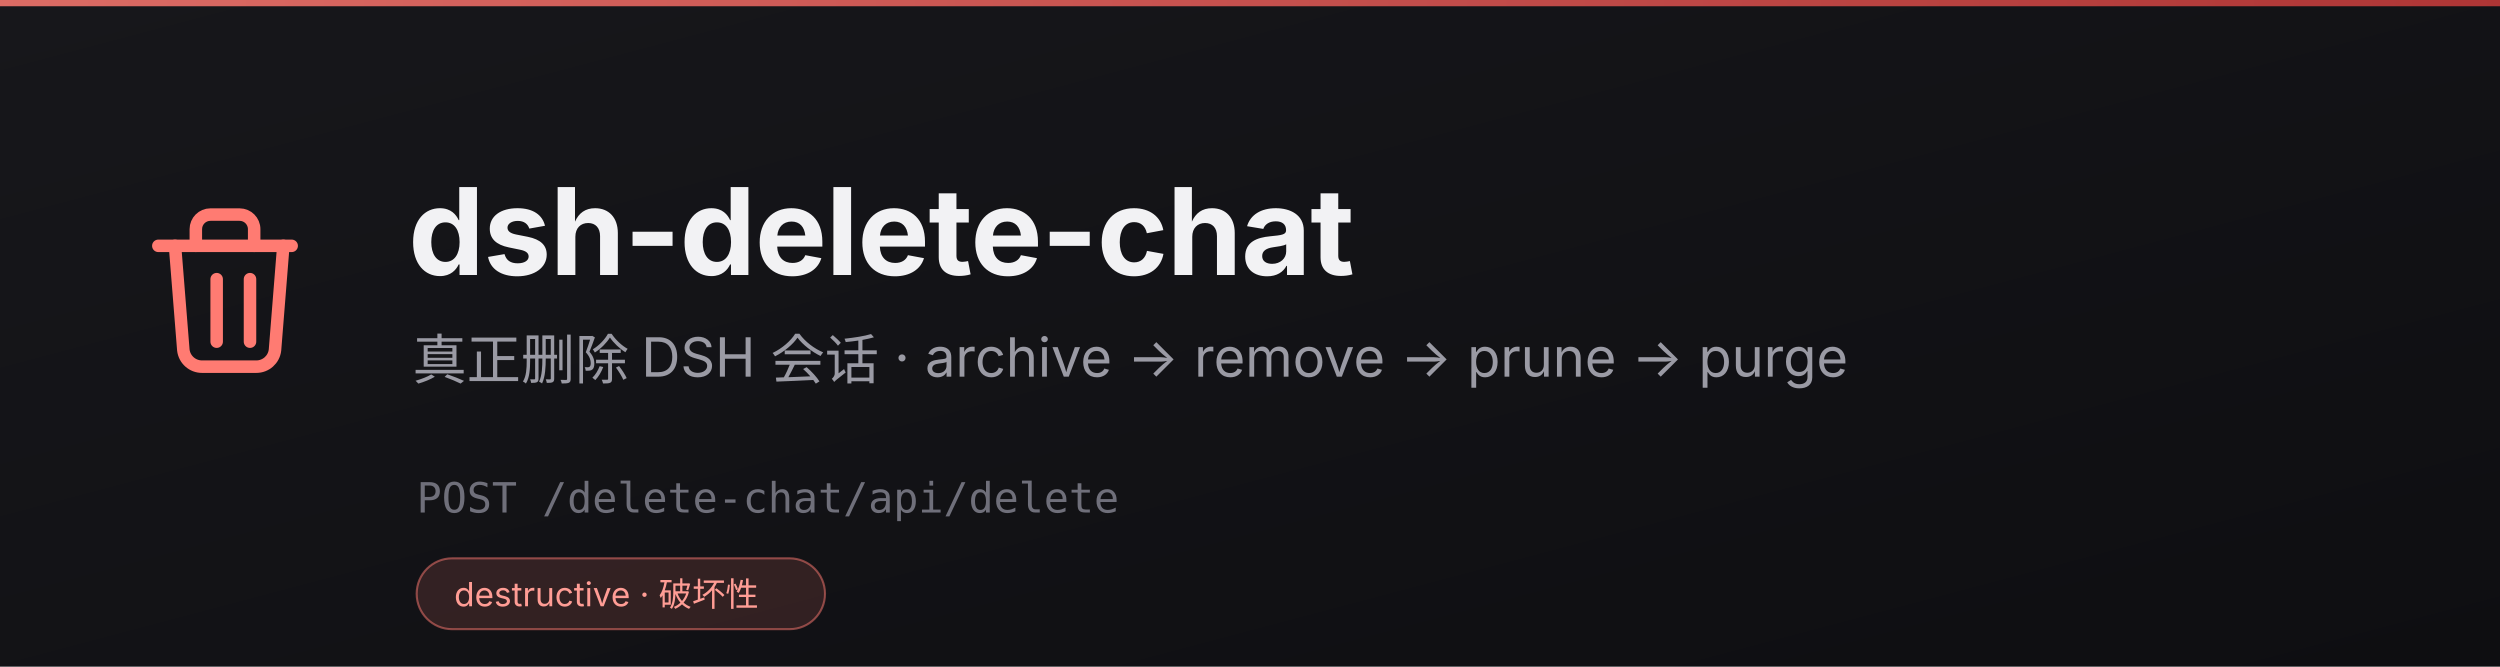
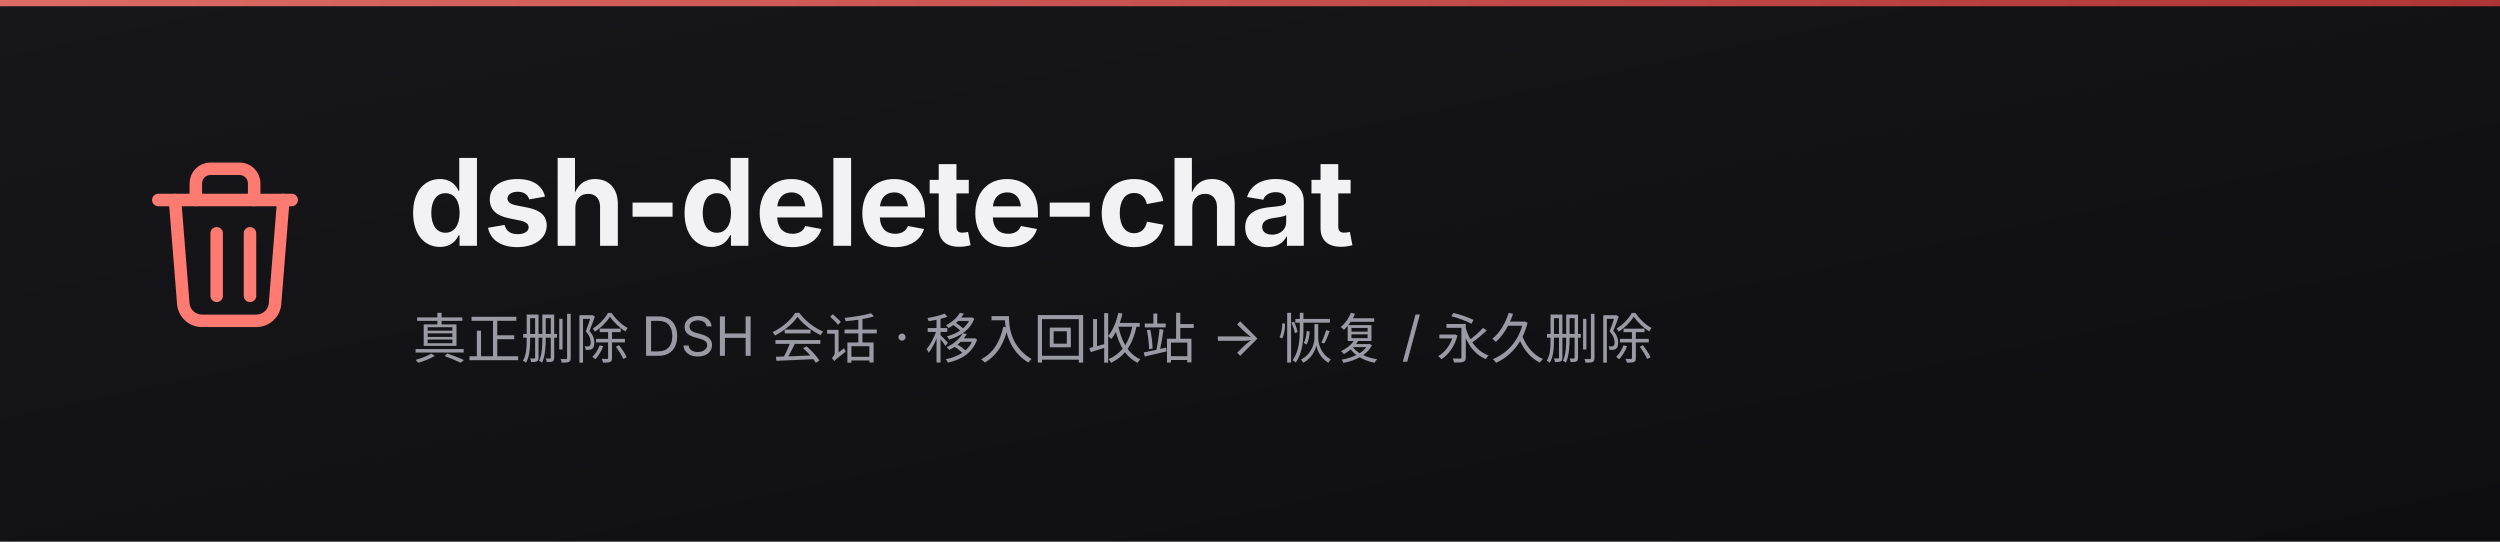
- <svg xmlns="http://www.w3.org/2000/svg" viewBox="0 0 1200 320" width="1200" height="320" role="img" aria-label="dsh-delete-chat">
+ <svg xmlns="http://www.w3.org/2000/svg" viewBox="0 0 1200 260" width="1200" height="260" role="img" aria-label="dsh-delete-chat">
  <defs>
    <linearGradient id="bg" x1="0" y1="0" x2="1" y2="1">
      <stop offset="0" stop-color="#17171b" />
      <stop offset="1" stop-color="#0e0e11" />
    </linearGradient>
    <linearGradient id="danger" x1="0" y1="0" x2="1" y2="0">
      <stop offset="0" stop-color="#ff7b72" />
      <stop offset="1" stop-color="#c93b3b" />
    </linearGradient>
  </defs>
-   <rect width="1200" height="320" fill="url(#bg)" />
+   <rect width="1200" height="260" fill="url(#bg)" />
  <rect x="0" y="0" width="1200" height="3" fill="url(#danger)" opacity="0.85" />
-   <g transform="translate(72, 96)" stroke="#ff7b72" stroke-width="6" fill="none" stroke-linecap="round" stroke-linejoin="round">
+   <g transform="translate(72, 74)" stroke="#ff7b72" stroke-width="6" fill="none" stroke-linecap="round" stroke-linejoin="round">
    <path d="M4 22h64" />
    <path d="M22 22V14a7 7 0 0 1 7-7h14a7 7 0 0 1 7 7v8" />
    <path d="M12 22l4 50a9 9 0 0 0 9 8h26a9 9 0 0 0 9-8l4-50" />
    <path d="M32 38v30" />
    <path d="M48 38v30" />
  </g>
-   <text x="196" y="132" font-family="ui-sans-serif, -apple-system, 'Segoe UI', 'Microsoft YaHei', sans-serif" font-size="58" font-weight="700" fill="#f2f2f4" letter-spacing="-0.5">dsh-delete-chat</text>
-   <text x="198" y="182" font-family="ui-sans-serif, -apple-system, 'Segoe UI', 'Microsoft YaHei', sans-serif" font-size="26" fill="#9a9aa4">真正删除 DSH 会话 · archive → remove → prune → purge</text>
-   <g font-family="ui-monospace, 'SF Mono', Consolas, monospace" font-size="20" fill="#6f6f7a">
-     <text x="200" y="246">POST /delete-chat/api/delete</text>
-   </g>
-   <g transform="translate(200, 268)">
-     <rect width="196" height="34" rx="17" fill="rgba(255,123,114,0.14)" stroke="rgba(255,123,114,0.5)" />
-     <text x="18" y="23" font-family="ui-sans-serif, -apple-system, 'Segoe UI', 'Microsoft YaHei', sans-serif" font-size="16" fill="#ff9d95">destructive · 破坏性</text>
-   </g>
+   <text x="196" y="118" font-family="ui-sans-serif, -apple-system, 'Segoe UI', 'Microsoft YaHei', sans-serif" font-size="58" font-weight="700" fill="#f2f2f4" letter-spacing="-0.5">dsh-delete-chat</text>
+   <text x="198" y="172" font-family="ui-sans-serif, -apple-system, 'Segoe UI', 'Microsoft YaHei', sans-serif" font-size="26" fill="#9a9aa4">真正删除 DSH 会话 · 移入回收站 → 恢复 / 永久删除</text>
</svg>
